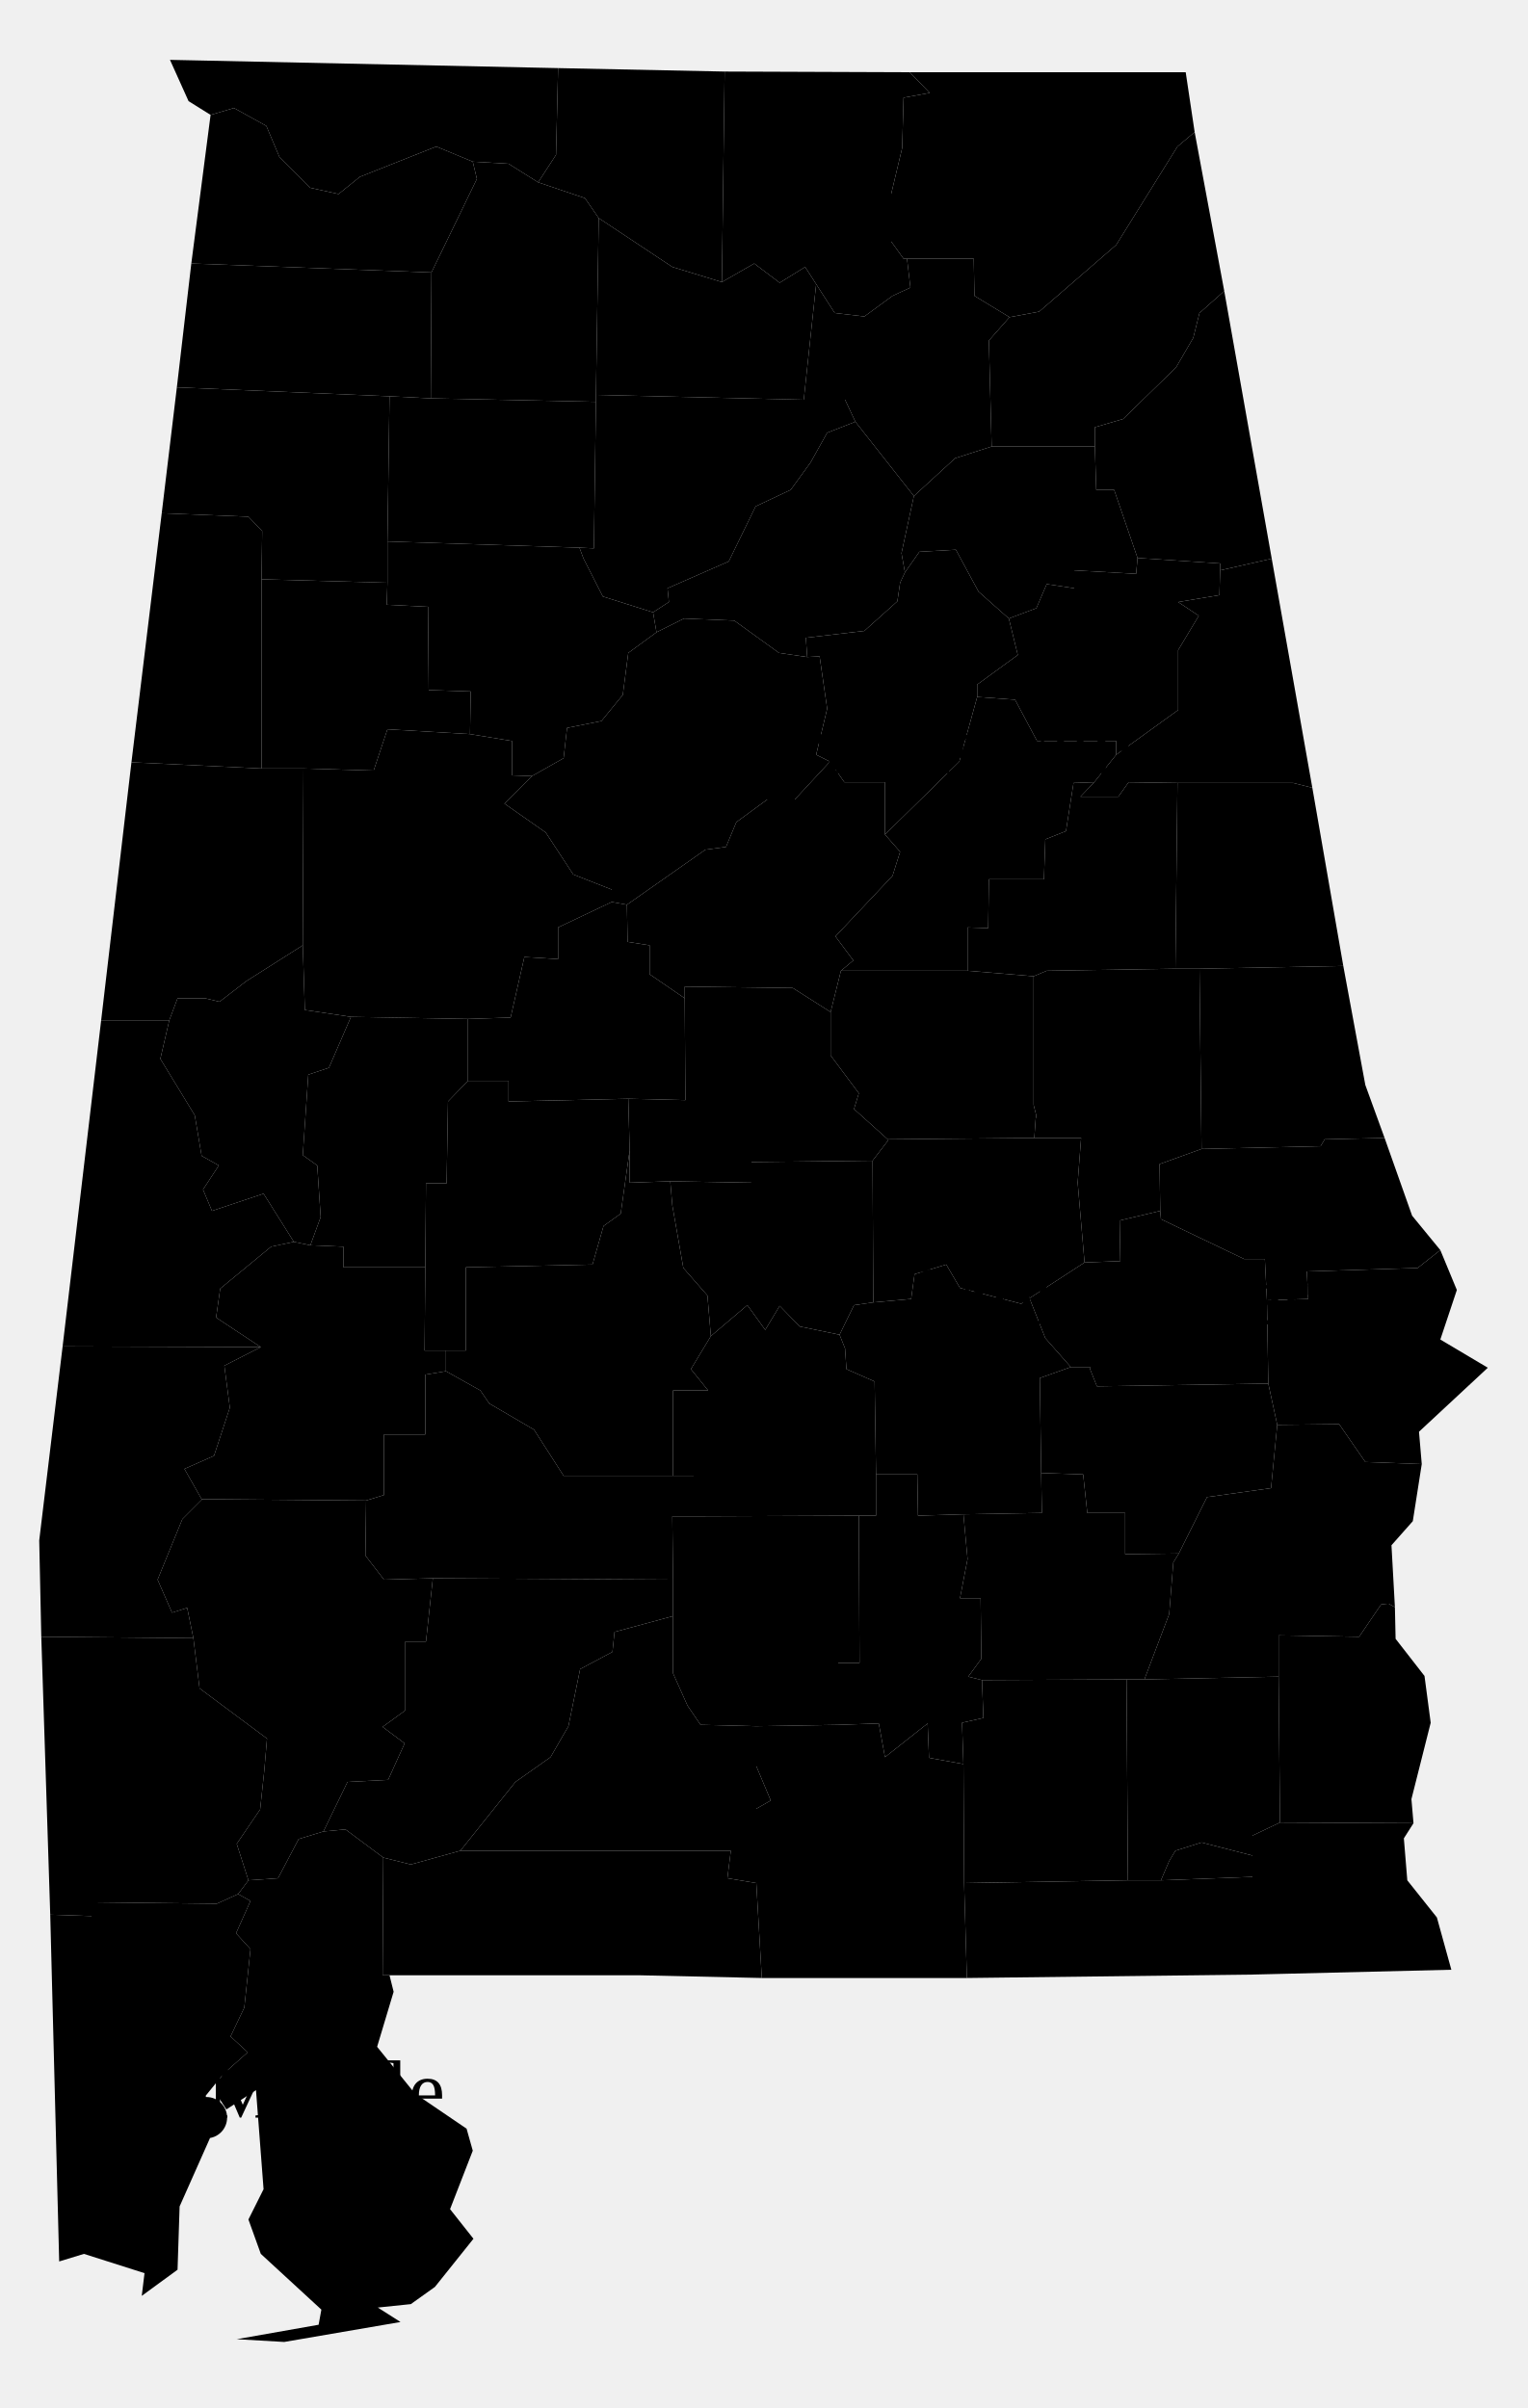
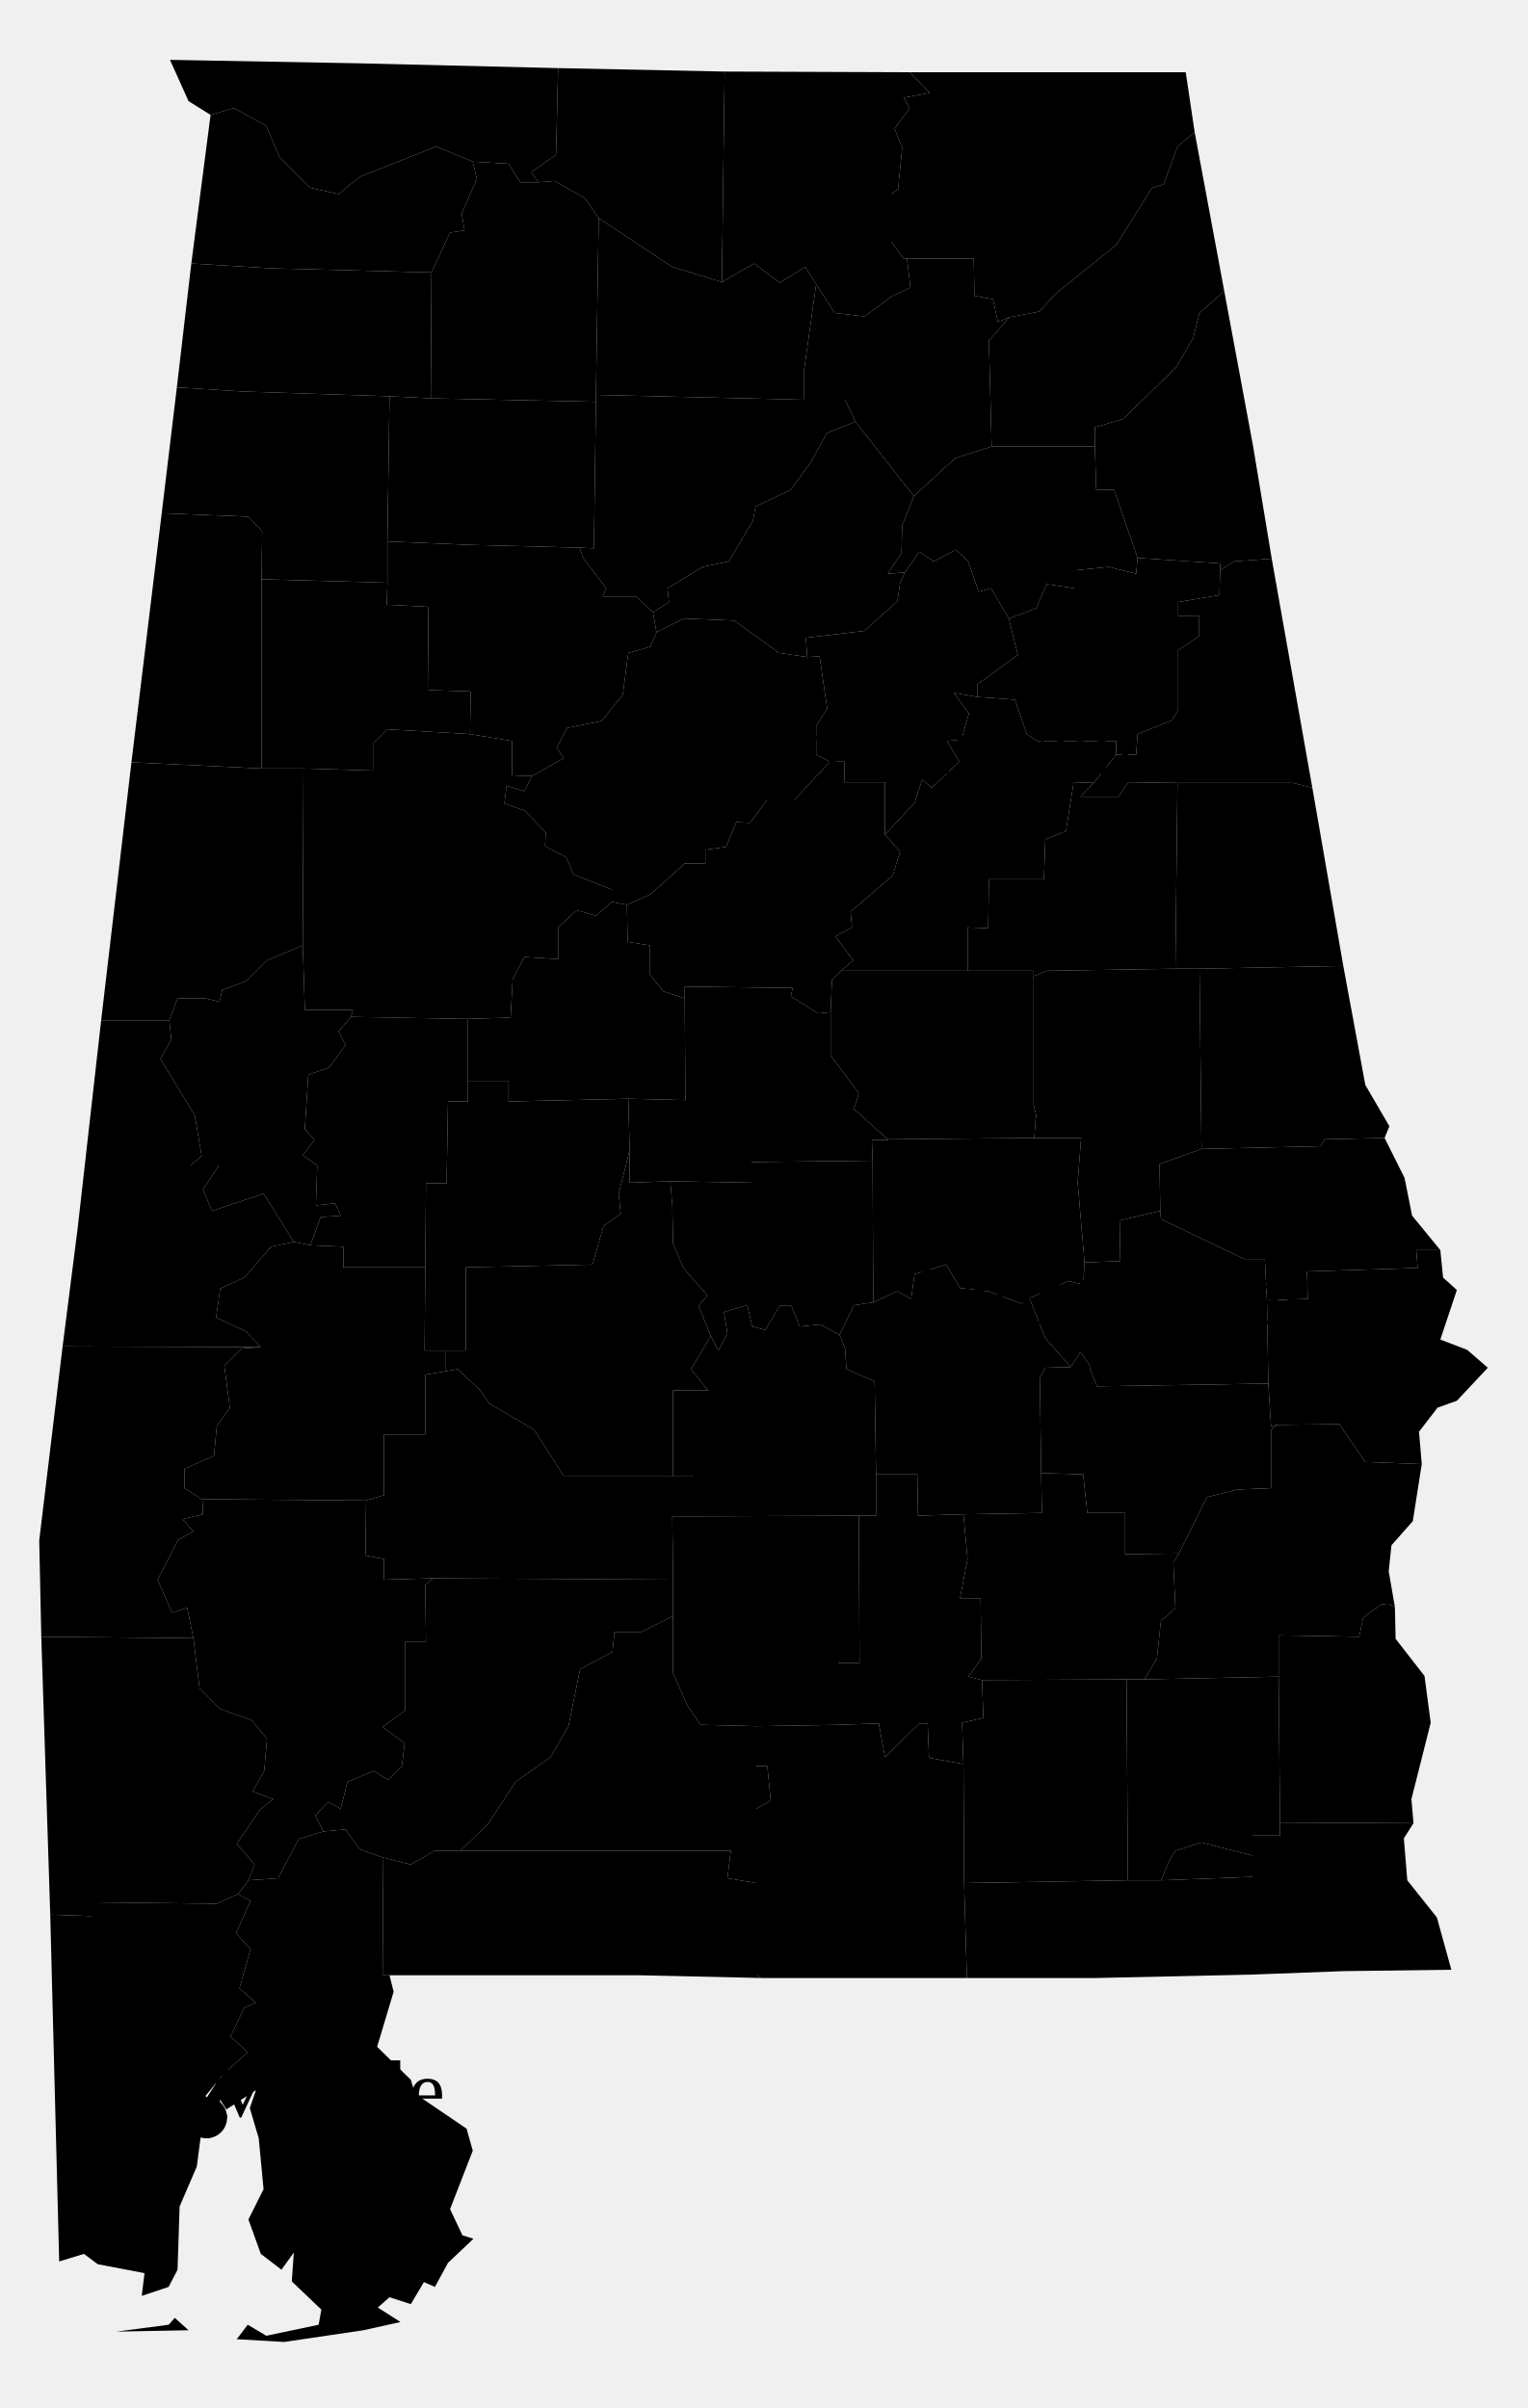
<svg xmlns="http://www.w3.org/2000/svg" version="1.1" width="222" height="350" viewBox="0 0 222 350">
  <defs>
    <pattern id="pattern-no-results" width="50" height="50" patternUnits="userSpaceOnUse">
      <rect width="50" height="50" fill="#ddd" />
-       <path d="M-5,5L5,-5M-5,55L55,-5M45,55L55,45" stroke-width="10" stroke="#666666" />
+       <path d="M-5,5L5,-5M-5,55L55,-5M45,55L55,45" stroke-width="10" stroke="#ffffff" />
    </pattern>
  </defs>
  <g class="counties" transform="scale(0.1)">
-     <path data-fips-int="1001" data-name="Autauga County" d="M1268,1687l1,206 -28,4 -21,43 -58,-12 -29,-30 -21,35 -26,-36 -53,45 -5,-59 -35,-40 -16,-91 -3,-35 118,2 0,-30Z" />
-     <path data-fips-int="1005" data-name="Barbour County" d="M1984,2125l82,3 -13,83 -31,35 5,90 -9,-5 -2,0 2,0 -2,0 -9,1 -32,47 -117,-2 0,60 -195,4 -1,0 1,0 36,-95 6,-75 8,-13 41,-82 93,-13 9,-92 90,-1Z" />
-     <path data-fips-int="1007" data-name="Bibb County" d="M995,1451l1,148 -83,-2 -174,4 0,-30 -59,0 0,-90 62,-2 20,-88 49,3 0,-46 78,-37 22,4 1,54 32,5 0,42Z" />
-     <path data-fips-int="1009" data-name="Blount County" d="M1243,613l85,108 -18,83 5,28 -7,15 -4,27 -48,43 -85,10 2,28 -41,-6 -65,-47 -73,-3 -40,20 -5,-29 23,-15 -2,-20 89,-39 39,-80 51,-24 29,-40 24,-43Z" />
-     <path data-fips-int="1011" data-name="Bullock County" d="M1585,1987l-1,3 10,25 249,-4 13,60 -9,92 -93,13 -41,82 -78,1 0,-60 -55,0 -6,-56 -61,-2 -2,-138 45,-16Z" />
+     <path data-fips-int="1001" data-name="Autauga County" d="M1268,1687l1,206 -28,4 -21,43 -28,-15 -30,3 -12,-30 -17,0 -21,35 -19,-5 -7,-31 -34,10 5,31 -13,25 -11,-21 -18,-44 13,-15 -35,-40 -15,-36 -1,-55 -3,-35 118,2 0,-30Z" />
+     <path data-fips-int="1005" data-name="Barbour County" d="M1984,2125l82,3 -13,83 -31,35 -4,38 9,52 -9,-5 -2,0 2,0 -2,0 -9,1 -26,19 -6,28 -117,-2 0,60 -195,4 -1,0 1,0 18,-30 6,-55 12,-10 9,-9 -3,-66 8,-13 41,-82 44,-11 49,-2 0,-85 9,-7 90,-1Z" />
+     <path data-fips-int="1007" data-name="Bibb County" d="M995,1451l1,148 -83,-2 -174,4 0,-30 -59,0 0,-90 62,-2 3,-56 17,-32 49,3 0,-46 27,-25 28,8 23,-20 22,4 1,54 32,5 0,42 20,25Z" />
+     <path data-fips-int="1009" data-name="Blount County" d="M1243,613l85,108 -17,43 -1,40 -20,30 25,-2 -7,15 -4,27 -48,43 -85,10 2,28 -41,-6 -65,-47 -73,-3 -40,20 -5,-29 23,-15 -2,-20 51,-31 38,-8 35,-59 4,-21 51,-24 29,-40 24,-43Z" />
+     <path data-fips-int="1011" data-name="Bullock County" d="M1585,1987l-1,3 10,25 249,-4 4,62 9,-2 -9,7 0,85 -49,2 -44,11 -41,82 -78,1 0,-60 -55,0 -6,-56 -61,-2 -2,-138 8,-15 37,-1 14,-22Z" />
    <path data-fips-int="1013" data-name="Butler County" d="M1218,2507l-119,2 -81,-2 -19,-28 -21,-47 0,-83 0,-53 -1,-92 31,0 240,-1 1,214 -31,0Z" />
-     <path data-fips-int="1017" data-name="Chambers County" d="M1952,1404l32,173 28,77 -87,2 -6,10 -173,4 -3,-262Z" />
-     <path data-fips-int="1019" data-name="Cherokee County" d="M1848,812l-75,17 0,-10 -120,-8 -34,-99 -26,0 -2,-63 0,-28 41,-12 77,-75 25,-43 9,-36 36,-32Z" />
-     <path data-fips-int="1021" data-name="Chilton County" d="M1207,1471l0,63 41,55 -7,23 49,44 1,1 -23,30 -176,2 0,30 -118,-2 -59,2 0,-47 -2,-75 83,2 -1,-148 0,-17 157,2Z" />
-     <path data-fips-int="1023" data-name="Choctaw County" d="M293,2179l1,0 -29,29 -36,88 21,48 22,-7 9,44 -221,-2 -3,-140 34,-282 288,1 -53,27 8,61 -23,70 -43,19Z" />
-     <path data-fips-int="1025" data-name="Clarke County" d="M532,2181l-1,80 27,35 71,-2 -10,92 -30,0 0,100 -33,24 32,24 -24,53 -59,3 -35,72 -36,11 -30,57 -43,3 -17,-53 34,-50 6,-56 4,-47 -98,-73 -9,-73 -9,-44 -22,7 -21,-48 36,-88 29,-29 -1,0 1,0Z" />
-     <path data-fips-int="1027" data-name="Clay County" d="M1590,1137l-20,21 55,0 15,-21 71,1 -3,270 -187,3 -19,8 -96,-8 0,-63 30,1 1,-71 80,0 2,-58 30,-12 11,-70Z" />
-     <path data-fips-int="1029" data-name="Cleburne County" d="M1848,812l59,333 -28,-7 -168,0 -71,-1 -15,21 -55,0 20,-21 32,-40 90,-65 0,-87 30,-50 -30,-20 60,-10 1,-36Z" />
+     <path data-fips-int="1017" data-name="Chambers County" d="M1952,1404l32,173 35,60 -7,17 -87,2 -6,10 -173,4 -3,-262Z" />
+     <path data-fips-int="1019" data-name="Cherokee County" d="M1848,812l-55,4 -20,13 0,-10 -120,-8 -34,-99 -26,0 -2,-63 0,-28 41,-12 77,-75 25,-43 9,-36 36,-32 42,226Z" />
+     <path data-fips-int="1021" data-name="Chilton County" d="M1207,1471l0,63 41,55 -7,23 49,44 1,1 -24,0 1,30 -176,2 0,30 -118,-2 -59,2 0,-47 -2,-75 83,2 -1,-148 0,-17 157,2 -3,12 40,25Z" />
+     <path data-fips-int="1023" data-name="Choctaw County" d="M293,2179l1,0 1,22 -30,7 16,18 -22,12 -30,58 21,48 22,-7 9,44 -221,-2 -3,-140 34,-282 288,1 -28,2 -25,25 8,61 -19,27 -4,43 -43,19 0,28Z" />
+     <path data-fips-int="1025" data-name="Clarke County" d="M532,2181l-1,80 27,5 0,30 71,-2 -11,10 1,82 -30,0 0,100 -33,24 32,24 -4,33 -20,20 -21,-13 -38,16 -10,39 -18,-10 -19,20 12,23 -36,11 -30,57 -43,3 9,-23 -26,-30 34,-50 19,-15 -30,-11 17,-30 4,-47 -23,-27 -45,-16 -30,-30 -9,-73 -9,-44 -22,7 -21,-48 30,-58 22,-12 -16,-18 30,-7 -1,-22 -1,0 1,0Z" />
+     <path data-fips-int="1027" data-name="Clay County" d="M1590,1137l-20,21 55,0 15,-21 71,1 -3,270 -187,3 -19,8 0,-8 -96,0 0,-63 30,1 1,-71 80,0 2,-58 30,-12 11,-70Z" />
+     <path data-fips-int="1029" data-name="Cleburne County" d="M1848,812l59,333 -28,-7 -168,0 -71,-1 -15,21 -55,0 20,-21 32,-40 29,0 2,-30 50,-20 9,-15 0,-87 30,-20 0,-30 -30,0 0,-20 60,-10 1,-36 20,-13Z" />
    <path data-fips-int="1031" data-name="Coffee County" d="M1637,2441l2,292 -238,4 -1,-173 -2,-60 31,-7 -2,-55Z" />
-     <path data-fips-int="1033" data-name="Colbert County" d="M687,235l6,25 -66,136 -349,-13 28,-216 34,-10 47,26 19,45 45,45 41,9 31,-25 111,-44Z" />
-     <path data-fips-int="1035" data-name="Conecuh County" d="M999,2479l19,28 81,2 0,58 21,50 -21,12 0,108 -42,-7 5,-40 -393,0 80,-100 51,-36 26,-45 17,-83 47,-25 3,-29 85,-23 0,83Z" />
-     <path data-fips-int="1037" data-name="Coosa County" d="M1502,1419l0,187 4,16 -1,4 -2,28 -213,2 -49,-44 7,-23 -41,-55 0,-63 15,-60 184,0Z" />
-     <path data-fips-int="1039" data-name="Covington County" d="M1400,2564l1,173 4,138 -298,0 -8,-138 0,-108 21,-12 -21,-50 0,-58 119,-2 59,-2 9,49 62,-49 2,50Z" />
-     <path data-fips-int="1041" data-name="Crenshaw County" d="M1400,2201l6,65 -11,57 30,0 1,88 -19,26 20,5 2,55 -31,7 2,60 -50,-9 -2,-50 -62,49 -9,-49 -59,2 0,-90 31,0 -1,-214 25,0 0,-60 60,0 1,60Z" />
-     <path data-fips-int="1043" data-name="Cullman County" d="M1168,581l60,0 15,32 -41,16 -24,43 -29,40 -51,24 -39,80 -89,39 2,20 -23,15 -73,-23 -28,-55 -6,-16 21,1 3,-213 0,-10Z" />
-     <path data-fips-int="1045" data-name="Dale County" d="M1858,2437l2,212 -40,19 0,29 -74,-19 -38,12 -9,15 -12,28 -48,0 -2,-292 25,0 1,0Z" />
-     <path data-fips-int="1047" data-name="Dallas County" d="M974,1717l3,35 16,91 35,40 5,59 -29,48 25,31 -51,0 0,124 -159,0 -43,-67 -29,-17 -36,-21 -13,-19 -50,-28 0,-30 29,0 0,-121 184,-4 16,-56 25,-18 13,-92 0,47Z" />
-     <path data-fips-int="1049" data-name="DeKalb County" d="M1736,192l43,231 -36,32 -9,36 -25,43 -77,75 -41,12 0,28 -150,0 -4,-154 30,-34 43,-8 112,-97 89,-143Z" />
-     <path data-fips-int="1051" data-name="Elmore County" d="M1566,1719l10,116 -80,52 0,-2 -12,10 -89,-23 -20,-34 -46,14 -5,36 -55,5 -1,-206 23,-30 -1,-1 213,-2 68,0Z" />
-     <path data-fips-int="1053" data-name="Escambia County" d="M1099,2737l8,138 -179,-4 -362,0 -10,0 1,-171 40,10 72,-20 393,0 -5,40Z" />
-     <path data-fips-int="1055" data-name="Etowah County" d="M1591,649l2,63 26,0 34,99 -2,23 -90,-5 0,26 -40,-6 -15,35 -40,15 -44,-39 -33,-61 -53,3 -21,30 -5,-28 18,-83 60,-55 53,-17Z" />
-     <path data-fips-int="1057" data-name="Fayette County" d="M563,847l-1,32 60,3 1,121 61,2 -1,62 -120,-7 -20,60 -102,-3 -61,0 0,-275Z" />
-     <path data-fips-int="1059" data-name="Franklin County" d="M627,396l-1,183 -60,-3 -309,-13 21,-180Z" />
-     <path data-fips-int="1061" data-name="Geneva County" d="M1820,2870l-415,5 -4,-138 238,-4 48,0 133,-5Z" />
-     <path data-fips-int="1063" data-name="Greene County" d="M510,1478l-32,74 -30,10 -8,117 21,15 5,75 -15,41 -24,-5 -44,-70 -75,25 -13,-31 23,-35 -25,-14 -10,-59 -50,-82 13,-56 12,-32 40,0 21,5 39,-30 82,-52 3,94Z" />
-     <path data-fips-int="1065" data-name="Hale County" d="M680,1481l0,90 -29,30 -2,119 -30,0 -1,122 -119,0 0,-30 -48,-2 15,-41 -5,-75 -21,-15 8,-117 30,-10 32,-74Z" />
-     <path data-fips-int="1067" data-name="Henry County" d="M2016,2331l2,0 -2,0 2,0 9,5 1,46 42,54 9,68 -28,111 3,35 -194,-1 -2,-212 0,-60 117,2 32,-47Z" />
-     <path data-fips-int="1069" data-name="Houston County" d="M2054,2650l-14,22 5,61 43,54 21,76 -289,7 0,-142 -133,5 12,-28 9,-15 38,-12 74,19 0,-29 40,-19Z" />
-     <path data-fips-int="1071" data-name="Jackson County" d="M1736,192l-25,21 -89,143 -112,97 -43,8 -51,-31 -1,-54 -97,0 -1,0 -2,0 -2,0 -18,-25 0,-69 16,-67 2,-73 38,-7 -29,-30 401,0Z" />
-     <path data-fips-int="1073" data-name="Jefferson County" d="M1173,955l18,-1 11,76 -16,67 20,10 -51,55 -40,0 -45,33 -15,36 -30,4 -114,80 -22,-4 0,-18 -56,-22 -40,-61 -60,-42 40,-40 46,-26 5,-44 50,-10 31,-38 8,-61 41,-30 40,-20 73,3 65,47Z" />
+     <path data-fips-int="1033" data-name="Colbert County" d="M687,235l6,25 -22,50 4,25 -21,3 -27,58 -233,-6 -116,-7 28,-216 34,-10 47,26 19,45 45,45 41,9 31,-25 111,-44Z" />
+     <path data-fips-int="1035" data-name="Conecuh County" d="M999,2479l19,28 81,2 0,58 16,0 5,50 -21,12 0,108 -42,-7 5,-40 -393,0 41,-40 39,-60 51,-36 26,-45 17,-83 47,-25 3,-29 39,0 46,-23 0,83Z" />
+     <path data-fips-int="1037" data-name="Coosa County" d="M1502,1419l0,187 4,16 -1,4 -2,28 -213,2 -49,-44 7,-23 -41,-55 0,-63 2,-47 13,-13 184,0 96,0Z" />
+     <path data-fips-int="1039" data-name="Covington County" d="M1400,2564l1,173 4,138 -298,0 -8,-4 0,-134 0,-108 21,-12 -5,-50 -16,0 0,-58 119,-2 59,-2 9,49 50,-49 12,0 2,50Z" />
+     <path data-fips-int="1041" data-name="Crenshaw County" d="M1400,2201l6,65 -11,57 30,0 1,88 -19,26 20,5 2,55 -31,7 2,60 -50,-9 -2,-50 -12,0 -50,49 -9,-49 -59,2 0,-90 31,0 -1,-214 25,0 0,-60 60,0 1,60Z" />
+     <path data-fips-int="1043" data-name="Cullman County" d="M1168,581l60,0 15,32 -41,16 -24,43 -29,40 -51,24 -4,21 -35,59 -38,8 -51,31 2,20 -23,15 -25,-23 -48,0 5,-12 -33,-43 -6,-16 21,1 3,-213 0,-10Z" />
+     <path data-fips-int="1045" data-name="Dale County" d="M1858,2437l2,212 0,19 -40,0 0,29 -74,-19 -38,12 -9,15 -12,28 -48,0 -2,-292 25,0 1,0Z" />
+     <path data-fips-int="1047" data-name="Dallas County" d="M974,1717l3,35 1,55 15,36 35,40 -13,15 18,44 -29,48 25,31 -51,0 0,124 -159,0 -43,-67 -29,-17 -36,-21 -13,-19 -33,-31 -17,3 0,-30 29,0 0,-121 184,-4 16,-56 25,-18 -3,-29 16,-63 0,47Z" />
+     <path data-fips-int="1049" data-name="DeKalb County" d="M1736,192l43,231 -36,32 -9,36 -25,43 -77,75 -41,12 0,28 -150,0 -4,-154 30,-34 43,-8 25,-27 87,-70 52,-83 17,-5 20,-55Z" />
+     <path data-fips-int="1051" data-name="Elmore County" d="M1566,1719l10,116 -2,32 -22,-5 -56,25 0,-2 -12,10 -47,-18 -42,-5 -20,-34 -46,14 -5,36 -20,-11 -35,16 -1,-206 -1,-30 24,0 -1,-1 213,-2 68,0Z" />
+     <path data-fips-int="1053" data-name="Escambia County" d="M1099,2737l0,134 8,4 -179,-4 -362,0 -10,0 1,-171 40,10 35,-20 37,0 393,0 -5,40Z" />
+     <path data-fips-int="1055" data-name="Etowah County" d="M1591,649l2,63 26,0 34,99 -2,23 -40,-10 -50,5 0,26 -40,-6 -15,35 -40,15 -26,-44 -18,5 -15,-44 -18,-17 -32,17 -21,-14 -21,30 -25,2 20,-30 1,-40 17,-43 60,-55 53,-17Z" />
+     <path data-fips-int="1057" data-name="Fayette County" d="M563,847l-1,32 60,3 1,121 61,2 -1,62 -120,-7 -20,20 0,40 -102,-3 -61,0 0,-275Z" />
+     <path data-fips-int="1059" data-name="Franklin County" d="M627,396l-1,183 -60,-3 -214,-7 -95,-6 21,-180 116,7Z" />
+     <path data-fips-int="1061" data-name="Geneva County" d="M1820,2870l-227,5 -188,0 -4,-138 238,-4 48,0 133,-5Z" />
+     <path data-fips-int="1063" data-name="Greene County" d="M510,1478l-18,21 10,20 -24,33 -30,10 -5,79 14,16 -17,22 21,15 -2,58 28,-3 8,18 -29,2 -15,41 -24,-5 -44,-70 -75,25 -13,-31 23,-35 -41,0 16,-14 -10,-59 -50,-82 16,-28 -3,-28 12,-32 40,0 21,5 4,-17 35,-13 30,-30 52,-22 3,94 70,0Z" />
+     <path data-fips-int="1065" data-name="Hale County" d="M680,1481l0,90 0,30 -29,0 -2,119 -30,0 -1,122 -119,0 0,-30 -48,-2 15,-41 29,-2 -8,-18 -28,3 2,-58 -21,-15 17,-22 -14,-16 5,-79 30,-10 24,-33 -10,-20 18,-21Z" />
+     <path data-fips-int="1067" data-name="Henry County" d="M2016,2331l2,0 -2,0 2,0 9,5 1,46 42,54 9,68 -28,111 3,35 -194,-1 -2,-212 0,-60 117,2 6,-28 26,-19Z" />
+     <path data-fips-int="1069" data-name="Houston County" d="M2054,2650l-14,22 5,61 43,54 21,76 -156,2 -133,5 0,-142 -133,5 12,-28 9,-15 38,-12 74,19 0,-29 40,0 0,-19Z" />
+     <path data-fips-int="1071" data-name="Jackson County" d="M1736,192l-25,21 -20,55 -17,5 -52,83 -87,70 -25,27 -43,8 -17,7 -7,-33 -27,-5 -1,-54 -97,0 -1,0 -2,0 -2,0 -18,-25 0,-69 10,-7 6,-60 -11,-28 22,-30 -9,-15 38,-7 -29,-30 371,0 30,0Z" />
+     <path data-fips-int="1073" data-name="Jefferson County" d="M1173,955l18,-1 11,76 -16,25 0,42 20,10 -51,55 -40,0 -25,34 -20,-1 -15,36 -30,4 0,20 -30,0 -50,45 -34,15 -22,-4 0,-18 -56,-22 -10,-25 -31,-16 1,-20 -31,-32 -29,-10 3,-26 26,8 11,-22 46,-26 -10,-15 15,-29 50,-10 31,-38 8,-61 32,-9 9,-21 40,-20 73,3 65,47Z" />
    <path data-fips-int="1075" data-name="Lamar County" d="M380,842l0,275 -189,-9 44,-362 126,5 20,21Z" />
-     <path data-fips-int="1077" data-name="Lauderdale County" d="M811,99l-3,126 -26,40 -43,-27 -52,-3 -53,-22 -111,44 -31,25 -41,-9 -45,-45 -19,-45 -47,-26 -34,10 -32,-20 -27,-60Z" />
-     <path data-fips-int="1079" data-name="Lawrence County" d="M782,265l68,23 20,29 -4,257 0,10 -240,-5 1,-183 66,-136 -6,-25 52,3Z" />
-     <path data-fips-int="1081" data-name="Lee County" d="M2093,1817l-33,26 -161,5 2,40 -60,2 -3,-60 -30,0 -121,-58 -1,-12 -1,-68 61,-22 173,-4 6,-10 87,-2 40,113Z" />
-     <path data-fips-int="1083" data-name="Limestone County" d="M1053,104l-4,306 -72,-22 -107,-71 -20,-29 -68,-23 26,-40 3,-126Z" />
-     <path data-fips-int="1085" data-name="Lowndes County" d="M1220,1940l8,20 2,30 41,18 2,135 0,60 -25,0 -240,1 0,-59 -30,0 0,-124 51,0 -25,-31 29,-48 53,-45 26,36 21,-35 29,30Z" />
-     <path data-fips-int="1087" data-name="Macon County" d="M1841,1890l2,121 -249,4 -10,-25 1,-3 -29,0 -37,-42 -23,-58 0,-2 0,2 80,-52 52,-2 -1,-59 59,-14 1,12 121,58 30,0Z" />
-     <path data-fips-int="1089" data-name="Madison County" d="M1322,105l29,30 -38,7 -2,73 -16,67 0,69 18,25 2,0 2,0 1,0 5,42 -26,12 -41,30 -43,-5 -27,-42 -16,-25 -37,23 -37,-28 -47,27 4,-306Z" />
-     <path data-fips-int="1091" data-name="Marengo County" d="M451,1810l48,2 0,30 119,0 -1,121 31,0 0,30 -30,5 0,87 -60,0 0,88 -26,8 -238,-2 -1,0 -25,-44 43,-19 23,-70 -8,-61 53,-27 -65,-43 6,-42 74,-61 33,-7Z" />
-     <path data-fips-int="1093" data-name="Marion County" d="M566,576l-3,211 0,60 -183,-5 1,-70 -20,-21 -126,-5 22,-183Z" />
-     <path data-fips-int="1095" data-name="Marshall County" d="M1467,461l-30,34 4,154 -53,17 -60,55 -85,-108 -15,-32 -60,0 18,-168 27,42 43,5 41,-30 26,-12 -5,-42 -1,0 -2,0 -2,0 2,0 2,0 1,0 97,0 1,54Z" />
-     <path data-fips-int="1099" data-name="Monroe County" d="M978,2296l0,53 -85,23 -3,29 -47,25 -17,83 -26,45 -51,36 -80,100 -72,20 -40,-10 -55,-41 -32,3 35,-72 59,-3 24,-53 -32,-24 33,-24 0,-100 30,0 10,-92Z" />
-     <path data-fips-int="1101" data-name="Montgomery County" d="M1496,1885l0,2 23,58 37,42 -45,16 2,138 1,58 -114,2 -66,2 -1,-60 -60,0 -2,-135 -41,-18 -2,-30 -8,-20 21,-43 28,-4 55,-5 5,-36 46,-14 20,34 89,23Z" />
-     <path data-fips-int="1103" data-name="Morgan County" d="M1049,410l47,-27 37,28 37,-23 16,25 -18,168 -302,-7 4,-257 107,71Z" />
-     <path data-fips-int="1105" data-name="Perry County" d="M913,1597l2,75 -13,92 -25,18 -16,56 -184,4 0,121 -29,0 -31,0 1,-121 1,-122 30,0 2,-119 29,-30 59,0 0,30Z" />
-     <path data-fips-int="1107" data-name="Pickens County" d="M380,1117l61,0 -1,257 -82,52 -39,30 -21,-5 -40,0 -12,32 -99,0 44,-375Z" />
-     <path data-fips-int="1109" data-name="Pike County" d="M1713,2258l-8,13 -6,75 -36,95 -1,0 -25,0 -210,1 -20,-5 19,-26 -1,-88 -30,0 11,-57 -6,-65 114,-2 -1,-58 61,2 6,56 55,0 0,60Z" />
+     <path data-fips-int="1077" data-name="Lauderdale County" d="M811,99l-3,126 -36,25 10,15 -26,0 -17,-27 -52,-3 -53,-22 -111,44 -31,25 -41,-9 -45,-45 -19,-45 -47,-26 -34,10 -32,-20 -27,-60 273,5Z" />
+     <path data-fips-int="1079" data-name="Lawrence County" d="M782,265l24,-2 44,25 20,29 -4,257 0,10 -240,-5 1,-183 27,-58 21,-3 -4,-25 22,-50 -6,-25 52,3 17,27Z" />
+     <path data-fips-int="1081" data-name="Lee County" d="M2093,1817l-35,0 2,26 -161,5 2,40 -60,2 -3,-60 -30,0 -121,-58 -1,-12 -1,-68 61,-22 173,-4 6,-10 87,-2 29,58 11,55Z" />
+     <path data-fips-int="1083" data-name="Limestone County" d="M1053,104l-4,306 -72,-22 -107,-71 -20,-29 -44,-25 -24,2 -10,-15 36,-25 3,-126Z" />
+     <path data-fips-int="1085" data-name="Lowndes County" d="M1220,1940l8,20 2,30 41,18 2,135 0,60 -25,0 -240,1 0,-59 -30,0 0,-124 51,0 -25,-31 29,-48 11,21 13,-25 -5,-31 34,-10 7,31 19,5 21,-35 17,0 12,30 30,-3Z" />
+     <path data-fips-int="1087" data-name="Macon County" d="M1841,1890l2,121 -249,4 -10,-25 1,-3 -15,-22 -14,22 -37,-42 -23,-58 0,-2 0,2 56,-25 22,5 2,-32 52,-2 -1,-59 59,-14 1,12 121,58 30,0Z" />
+     <path data-fips-int="1089" data-name="Madison County" d="M1322,105l29,30 -38,7 9,15 -22,30 11,28 -6,60 -10,7 0,69 18,25 2,0 2,0 1,0 5,42 -26,12 -41,30 -43,-5 -27,-42 -16,-25 -37,23 -37,-28 -47,27 4,-306Z" />
+     <path data-fips-int="1091" data-name="Marengo County" d="M451,1810l48,2 0,30 119,0 -1,121 31,0 0,30 -30,5 0,87 -60,0 0,88 -26,8 -238,-2 -1,0 -25,-16 0,-28 43,-19 4,-43 19,-27 -8,-61 25,-25 28,-2 -22,-23 -43,-20 6,-42 35,-16 39,-45 33,-7Z" />
+     <path data-fips-int="1093" data-name="Marion County" d="M566,576l-3,211 0,60 -183,-5 1,-70 -20,-21 -126,-5 22,-183 95,6Z" />
+     <path data-fips-int="1095" data-name="Marshall County" d="M1467,461l-30,34 4,154 -53,17 -60,55 -85,-108 -15,-32 -60,0 0,-40 18,-128 27,42 43,5 41,-30 26,-12 -5,-42 -1,0 -2,0 -2,0 2,0 2,0 1,0 97,0 1,54 27,5 7,33Z" />
+     <path data-fips-int="1099" data-name="Monroe County" d="M978,2296l0,53 -46,23 -39,0 -3,29 -47,25 -17,83 -26,45 -51,36 -39,60 -41,40 -37,0 -35,20 -40,-10 -34,-12 -21,-29 -32,3 -12,-23 19,-20 18,10 10,-39 38,-16 21,13 20,-20 4,-33 -32,-24 33,-24 0,-100 30,0 -1,-82 11,-10Z" />
+     <path data-fips-int="1101" data-name="Montgomery County" d="M1496,1885l0,2 23,58 37,42 -37,1 -8,15 2,138 1,58 -114,2 -66,2 -1,-60 -60,0 -2,-135 -41,-18 -2,-30 -8,-20 21,-43 28,-4 35,-16 20,11 5,-36 46,-14 20,34 42,5 47,18Z" />
+     <path data-fips-int="1103" data-name="Morgan County" d="M1049,410l47,-27 37,28 37,-23 16,25 -18,128 0,40 -302,-7 4,-257 107,71Z" />
+     <path data-fips-int="1105" data-name="Perry County" d="M913,1597l2,75 -16,63 3,29 -25,18 -16,56 -184,4 0,121 -29,0 -31,0 1,-121 1,-122 30,0 2,-119 29,0 0,-30 59,0 0,30Z" />
+     <path data-fips-int="1107" data-name="Pickens County" d="M380,1117l61,0 -1,257 -52,22 -30,30 -35,13 -4,17 -21,-5 -40,0 -12,32 -99,0 44,-375Z" />
+     <path data-fips-int="1109" data-name="Pike County" d="M1713,2258l-8,13 3,66 -9,9 -12,10 -6,55 -18,30 -1,0 -25,0 -210,1 -20,-5 19,-26 -1,-88 -30,0 11,-57 -6,-65 114,-2 -1,-58 61,2 6,56 55,0 0,60Z" />
    <path data-fips-int="1111" data-name="Randolph County" d="M1907,1145l45,259 -209,4 -35,0 3,-270 168,0Z" />
-     <path data-fips-int="1113" data-name="Russell County" d="M2093,1817l24,58 -24,72 69,41 -100,93 4,47 -82,-3 -38,-55 -90,1 -13,-60 -2,-121 60,-2 -2,-40 161,-5Z" />
-     <path data-fips-int="1115" data-name="Saint Clair County" d="M1466,899l13,53 -59,43 0,18 -26,94 -108,106 0,-76 -59,0 -21,-30 -20,-10 16,-67 -11,-76 -18,1 -2,-28 85,-10 48,-43 4,-27 7,-15 21,-30 53,-3 33,61Z" />
-     <path data-fips-int="1117" data-name="Shelby County" d="M1286,1213l22,25 -11,35 -83,88 26,35 -18,15 -15,60 -55,-35 -157,-2 0,17 -51,-35 0,-42 -32,-5 -1,-54 114,-80 30,-4 15,-36 45,-33 40,0 51,-55 21,30 59,0Z" />
-     <path data-fips-int="1119" data-name="Sumter County" d="M427,1805l-33,7 -74,61 -6,42 65,43 -288,-1 56,-474 99,0 -13,56 50,82 10,59 25,14 -23,35 13,31 75,-25Z" />
-     <path data-fips-int="1121" data-name="Talladega County" d="M1420,1013l55,4 32,60 115,0 0,20 -32,40 -30,1 -11,70 -30,12 -2,58 -80,0 -1,71 -30,-1 0,63 -184,0 18,-15 -26,-35 83,-88 11,-35 -22,-25 108,-106Z" />
+     <path data-fips-int="1113" data-name="Russell County" d="M2093,1817l4,40 20,18 -24,72 39,15 30,26 -45,48 -28,10 -27,35 4,47 -82,-3 -38,-55 -90,1 -9,2 -4,-62 -2,-121 60,-2 -2,-40 161,-5 -2,-26Z" />
+     <path data-fips-int="1115" data-name="Saint Clair County" d="M1466,899l13,53 -59,43 0,18 -34,-6 22,30 -11,38 -21,2 18,30 -40,38 -14,-12 -11,34 -43,46 0,-76 -59,0 0,-30 -21,0 -20,-10 0,-42 16,-25 -11,-76 -18,1 -2,-28 85,-10 48,-43 4,-27 7,-15 21,-30 21,14 32,-17 18,17 15,44 18,-5Z" />
+     <path data-fips-int="1117" data-name="Shelby County" d="M1286,1213l22,25 -11,35 -61,52 2,23 -24,13 26,35 -18,15 -13,13 -2,47 -18,2 -40,-25 3,-12 -157,-2 0,17 -31,-10 -20,-25 0,-42 -32,-5 -1,-54 34,-15 50,-45 30,0 0,-20 30,-4 15,-36 20,1 25,-34 40,0 51,-55 21,0 0,30 59,0Z" />
+     <path data-fips-int="1119" data-name="Sumter County" d="M427,1805l-33,7 -39,45 -35,16 -6,42 43,20 22,23 -288,-1 22,-173 34,-301 99,0 3,28 -16,28 50,82 10,59 -16,14 41,0 -23,35 13,31 75,-25Z" />
+     <path data-fips-int="1121" data-name="Talladega County" d="M1420,1013l55,4 17,50 15,10 115,0 0,20 -32,40 -30,1 -11,70 -30,12 -2,58 -80,0 -1,71 -30,-1 0,63 -184,0 18,-15 -26,-35 24,-13 -2,-23 61,-52 11,-35 -22,-25 43,-46 11,-34 14,12 40,-38 -18,-30 21,-2 11,-38 -22,-30Z" />
    <path data-fips-int="1123" data-name="Tallapoosa County" d="M1743,1408l3,262 -61,22 1,68 -59,14 1,59 -52,2 -10,-116 5,-65 -68,0 2,-28 1,-4 -4,-16 0,-187 19,-8 187,-3Z" />
-     <path data-fips-int="1125" data-name="Tuscaloosa County" d="M683,1067l61,10 0,50 29,1 -40,40 60,42 40,61 56,22 0,18 -78,37 0,46 -49,-3 -20,88 -62,2 -170,-3 -67,-10 -3,-94 1,-257 102,3 20,-60Z" />
-     <path data-fips-int="1127" data-name="Walker County" d="M842,796l6,16 28,55 73,23 5,29 -41,30 -8,61 -31,38 -50,10 -5,44 -46,26 -29,-1 0,-50 -61,-10 1,-62 -61,-2 -1,-121 -60,-3 1,-32 0,-60Z" />
-     <path data-fips-int="1129" data-name="Washington County" d="M384,2574l-6,56 -34,50 17,53 -15,20 -31,14 -182,-2 0,20 -60,-2 -13,-404 221,2 9,73 98,73Z" />
-     <path data-fips-int="1131" data-name="Wilcox County" d="M648,1993l50,28 13,19 36,21 29,17 43,67 159,0 30,0 0,59 -31,0 1,92 -349,-2 -71,2 -27,-35 1,-80 26,-8 0,-88 60,0 0,-87Z" />
-     <path data-fips-int="1133" data-name="Winston County" d="M626,579l240,5 -3,213 -21,-1 -279,-9 3,-211Z" />
-     <path data-fips-int="1003" data-name="Baldwin County" d="M470,2662l32,-3 55,41 -1,171 10,0 6,24 -24,80 55,68 75,51 9,32 -33,85 34,43 -56,70 -35,25 -48,5 33,21 -169,29 -69,-4 119,-21 4,-22 -88,-81 -18,-50 22,-44 -11,-144 -43,28 -15,-23 0,-15 11,-14 35,-31 -25,-23 20,-42 9,-85 -21,-23 21,-47 -18,-10 15,-20 43,-3 30,-57Z" />
-     <path data-fips-int="1097" data-name="Mobile County" d="M325,3014l-26,32 6,62 -44,99 -3,92 -52,38 4,-33 -88,-28 -36,11 -13,-504 60,2 0,-20 182,2 31,-14 18,10 -21,47 21,23 -9,85 -20,42 25,23Z" />
-     <path data-fips-int="1015" data-name="Calhoun County" d="M1622,1097l0,-20 -115,0 -32,-60 -55,-4 0,-18 59,-43 -13,-53 40,-15 15,-35 40,6 0,-26 90,5 2,-23 120,8 0,10 -1,36 -60,10 30,20 -30,50 0,87Z" />
+     <path data-fips-int="1125" data-name="Tuscaloosa County" d="M683,1067l61,10 0,50 29,1 -11,22 -26,-8 -3,26 29,10 31,32 -1,20 31,16 10,25 56,22 0,18 -23,20 -28,-8 -27,25 0,46 -49,-3 -17,32 -3,56 -62,2 -170,-3 3,-10 -70,0 -3,-94 1,-257 102,3 0,-40 20,-20Z" />
+     <path data-fips-int="1127" data-name="Walker County" d="M842,796l6,16 33,43 -5,12 48,0 25,23 5,29 -9,21 -32,9 -8,61 -31,38 -50,10 -15,29 10,15 -46,26 -29,-1 0,-50 -61,-10 1,-62 -61,-2 -1,-121 -60,-3 1,-32 0,-60 121,5Z" />
+     <path data-fips-int="1129" data-name="Washington County" d="M384,2574l-17,30 30,11 -19,15 -34,50 26,30 -9,23 -15,20 -31,14 -182,-2 0,20 -60,-2 -13,-404 221,2 9,73 30,30 45,16 23,27Z" />
+     <path data-fips-int="1131" data-name="Wilcox County" d="M648,1993l17,-3 33,31 13,19 36,21 29,17 43,67 159,0 30,0 0,59 -31,0 1,92 -349,-2 -71,2 0,-30 -27,-5 1,-80 26,-8 0,-88 60,0 0,-87Z" />
+     <path data-fips-int="1133" data-name="Winston County" d="M626,579l240,5 -3,213 -21,-1 -158,-4 -121,-5 3,-211Z" />
+     <path data-fips-int="1003" data-name="Baldwin County" d="M470,2662l32,-3 21,29 34,12 -1,171 10,0 6,24 -24,80 49,48 6,20 75,51 9,32 -33,85 18,38 16,5 -37,35 -19,35 -16,-7 -19,32 -31,-10 -17,15 33,21 -54,12 -115,17 -69,-4 16,-21 27,16 76,-16 4,-22 -43,-41 3,-42 -18,25 -30,-23 -18,-50 22,-44 -7,-74 -13,-44 9,-26 -43,28 -15,-23 0,-15 11,-14 35,-31 -25,-23 20,-42 17,-7 -24,-21 16,-57 -21,-23 21,-47 -18,-10 15,-20 43,-3 30,-57Z" />
+     <path data-fips-int="1097" data-name="Mobile County" d="M254,3369l20,18 -105,2 76,-10ZM314,3028l0,15 4,41 -12,9 -5,-45ZM325,3014l-26,32 6,62 -13,-5 -6,46 -25,58 -3,92 -13,25 -39,13 4,-33 -68,-13 -20,-15 -36,11 -13,-504 60,2 0,-20 182,2 31,-14 18,10 -21,47 21,23 -16,57 24,21 -17,7 -20,42 25,23Z" />
+     <path data-fips-int="1015" data-name="Calhoun County" d="M1622,1097l0,-20 -115,0 -15,-10 -17,-50 -55,-4 0,-18 59,-43 -13,-53 40,-15 15,-35 40,6 0,-26 50,-5 40,10 2,-23 120,8 0,10 -1,36 -60,10 0,20 30,0 0,30 -30,20 0,87 -9,15 -50,20 -2,30Z" />
  </g>
  <g class="cities">
    <circle r="3" cx="104.2" cy="112.4" />
    <text x="104.2" y="112.4">Birmingham</text>
    <circle r="3" cx="133.5" cy="192.4" />
    <text x="133.5" y="192.4">Montgomery</text>
    <circle r="3" cx="30.0" cy="307.8" />
    <text x="30.0" y="307.8">Mobile</text>
  </g>
</svg>
